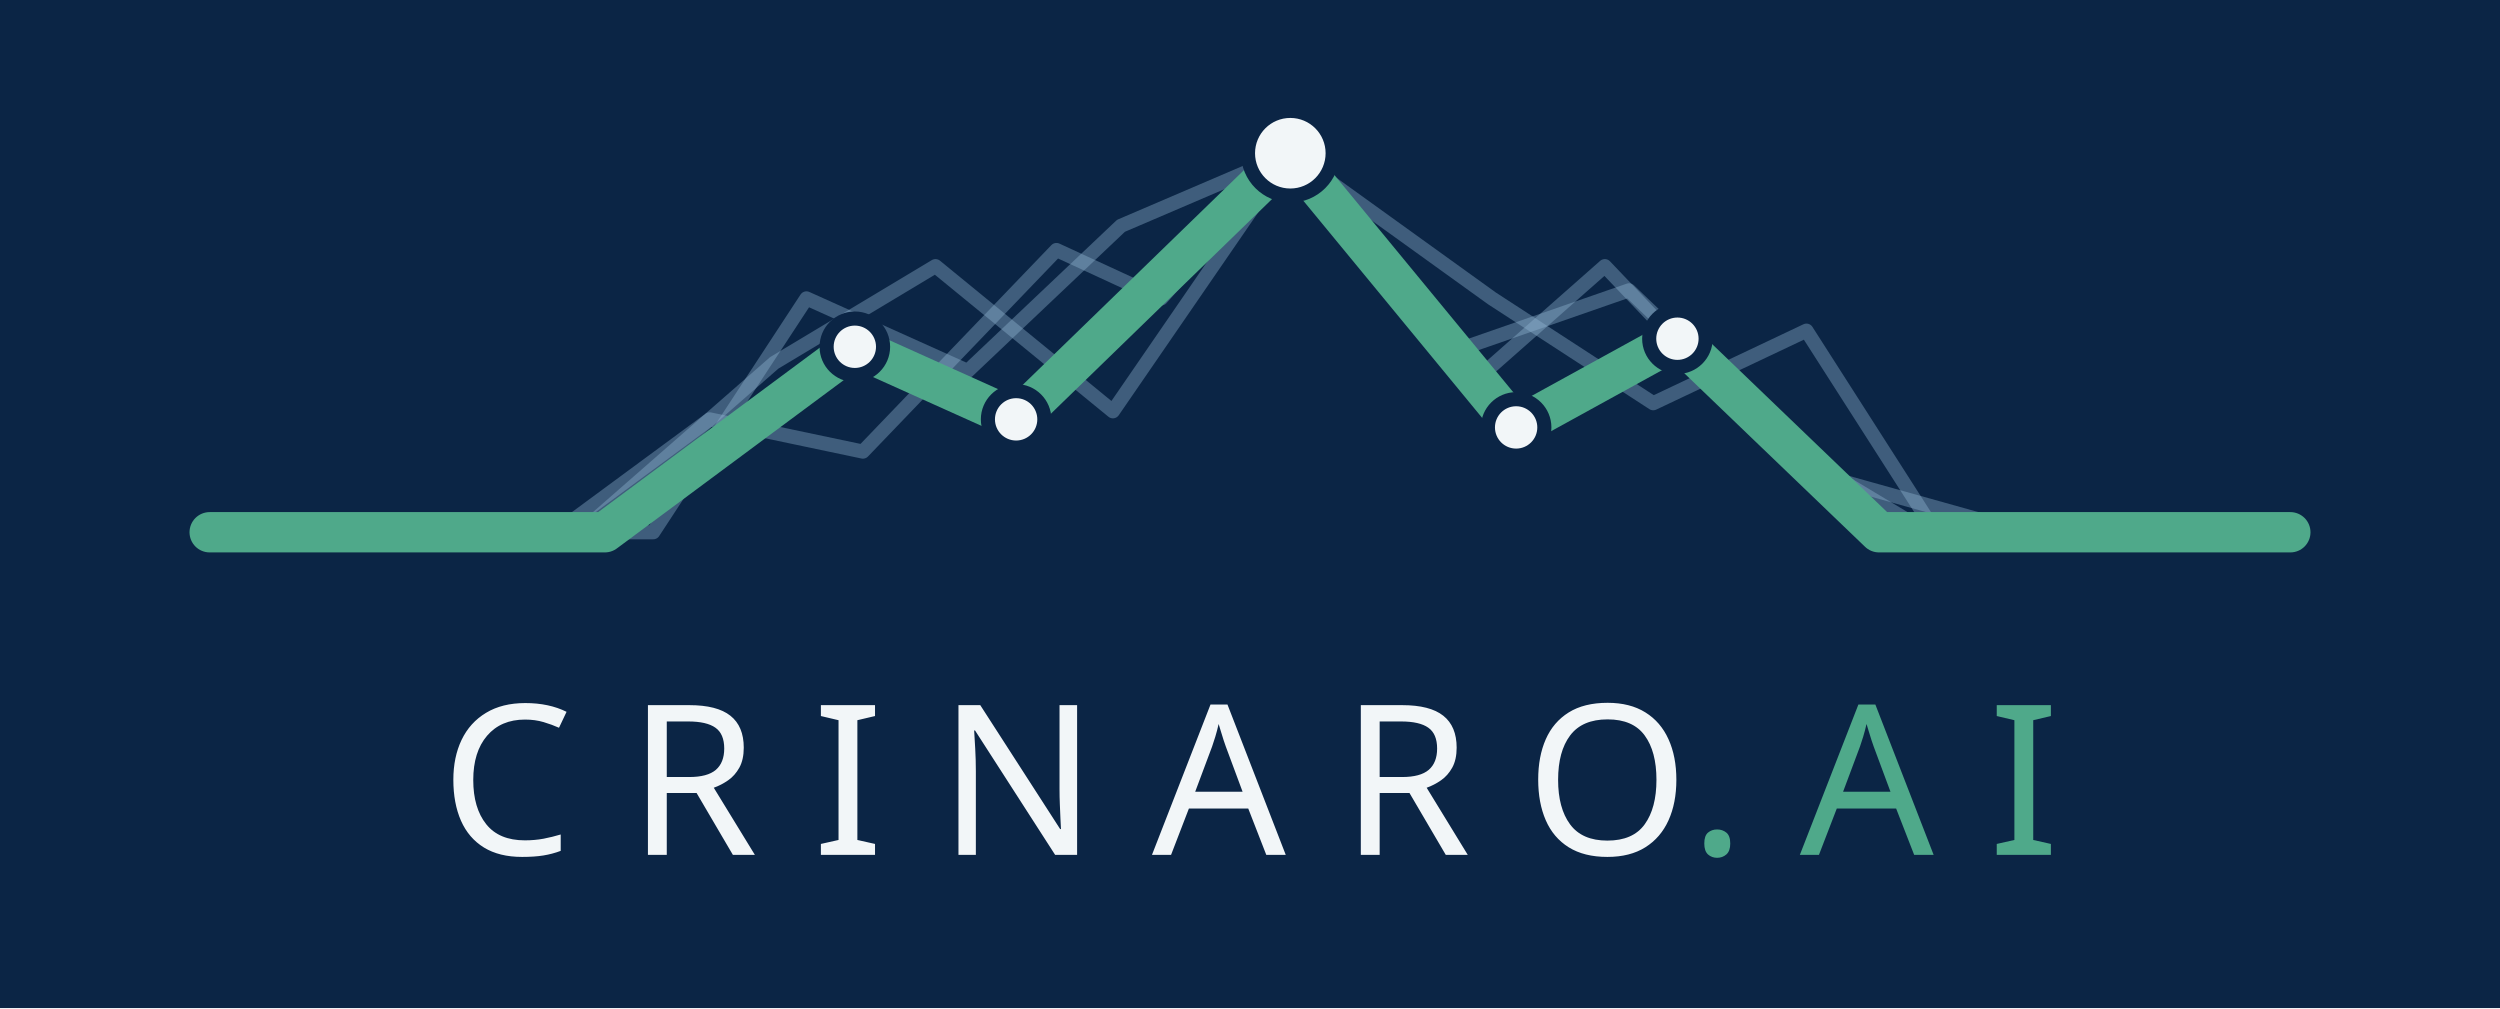
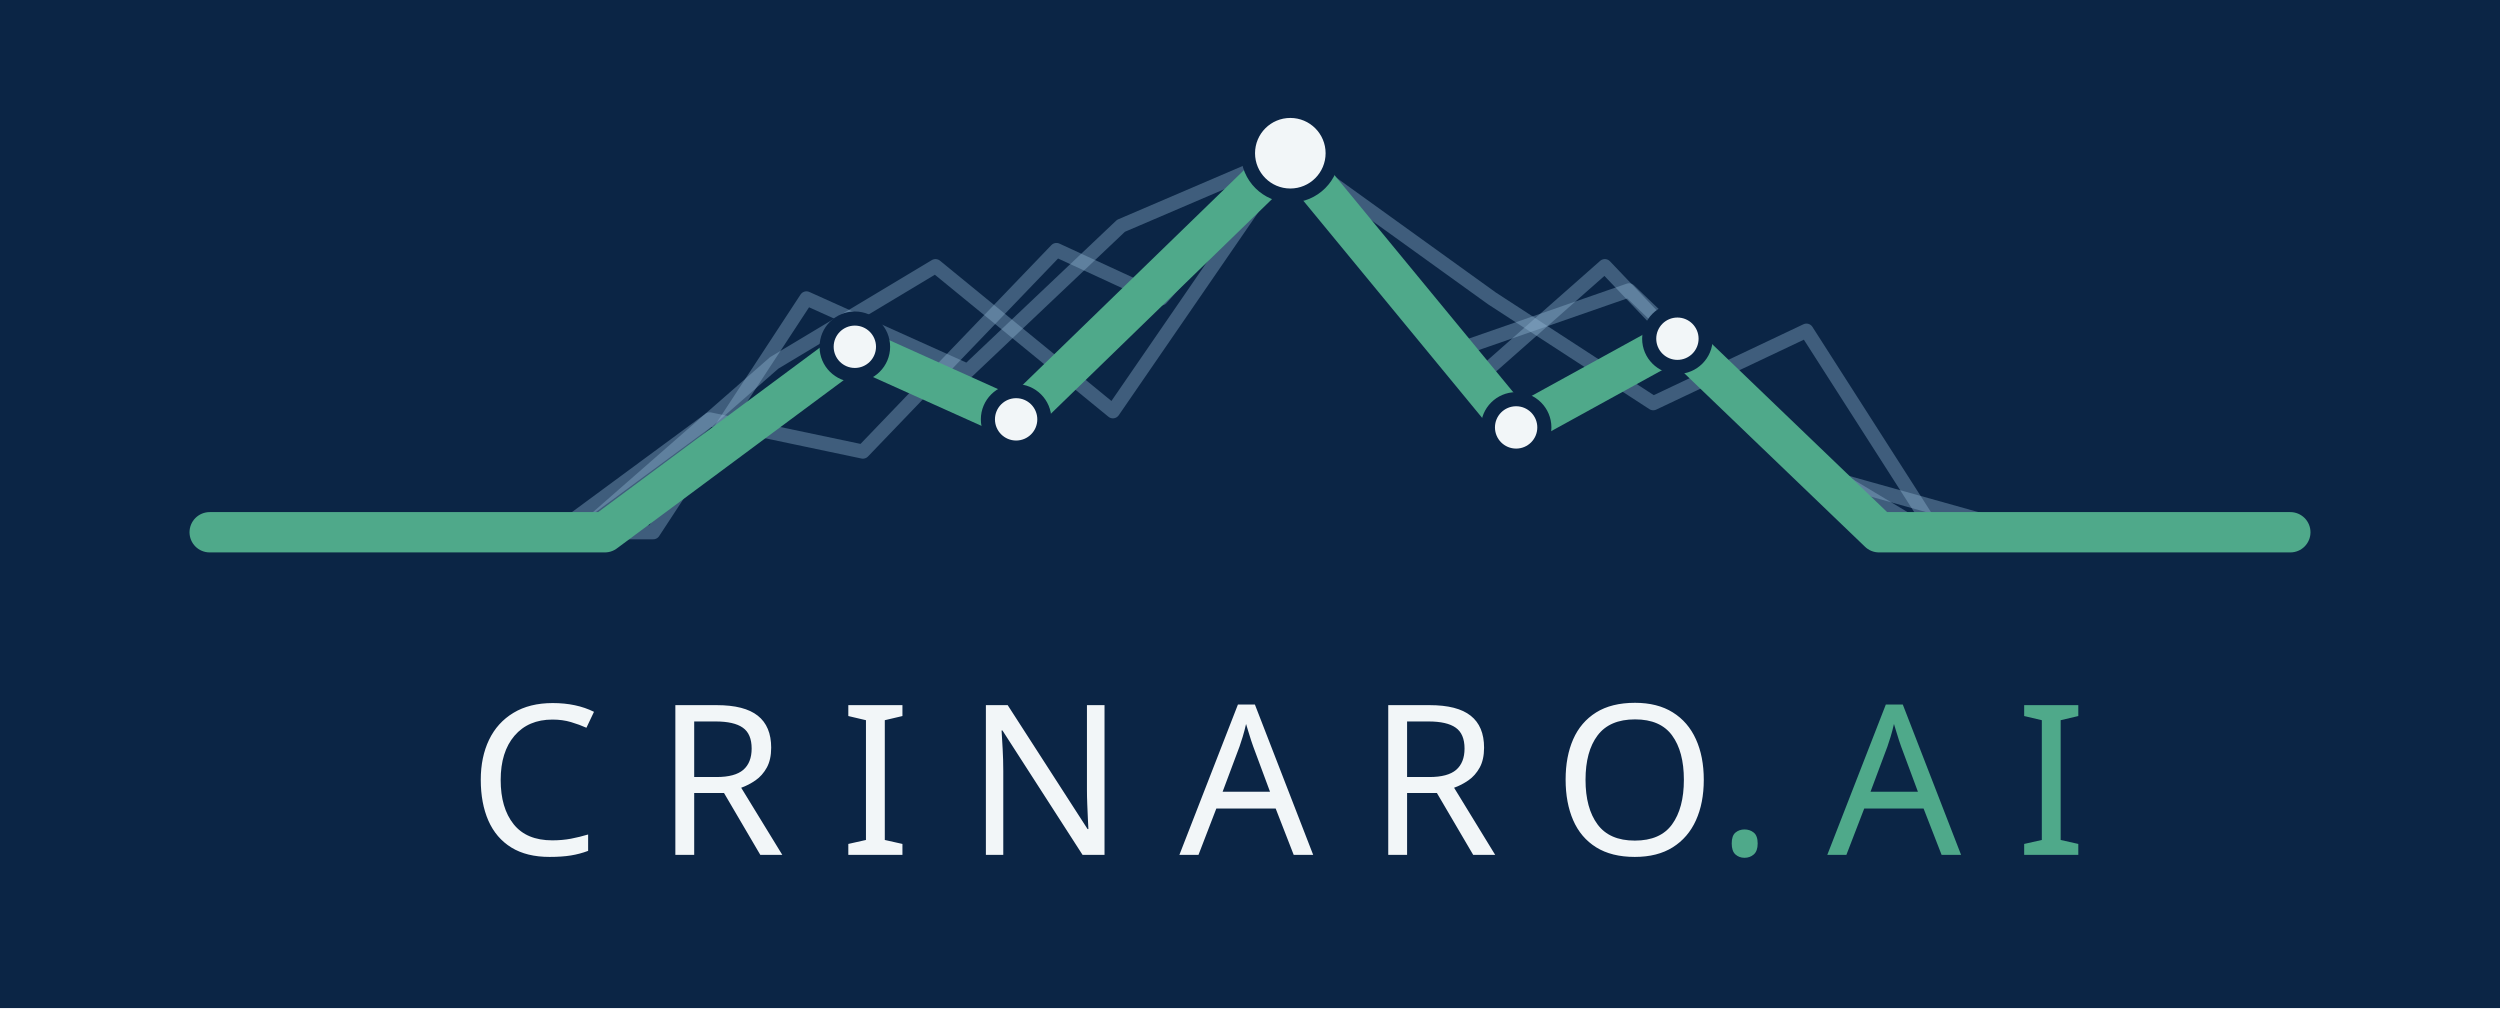
<svg xmlns="http://www.w3.org/2000/svg" viewBox="0 0 620 250" width="620" height="250" role="img" aria-label="Crinaro">
  <rect width="620" height="250" fill="#0B2545" />
  <path d="M52 132 L138 132 L176 104 L214 112 L262 62 L288 74 L320 38 L358 88 L404 72 L452 118 L502 132 L568 132" fill="none" stroke="#93B8D4" stroke-width="3.5" stroke-linecap="round" stroke-linejoin="round" opacity="0.38" />
  <path d="M52 132 L162 132 L200 74 L240 92 L278 56 L320 38 L364 96 L398 66 L438 108 L478 132 L568 132" fill="none" stroke="#93B8D4" stroke-width="3.5" stroke-linecap="round" stroke-linejoin="round" opacity="0.38" />
  <path d="M52 132 L144 132 L192 90 L232 66 L276 102 L320 38 L370 74 L410 100 L448 82 L480 132 L568 132" fill="none" stroke="#93B8D4" stroke-width="3.5" stroke-linecap="round" stroke-linejoin="round" opacity="0.38" />
  <path d="M52 132 L150 132 L212 86 L252 104 L320 38 L376 106 L416 84 L466 132 L568 132" fill="none" stroke="#4FA98A" stroke-width="10" stroke-linecap="round" stroke-linejoin="round" />
  <circle cx="212" cy="86" r="7" fill="#F2F6F8" stroke="#0B2545" stroke-width="3.5" />
  <circle cx="252" cy="104" r="7" fill="#F2F6F8" stroke="#0B2545" stroke-width="3.5" />
  <circle cx="320" cy="38" r="10.5" fill="#F2F6F8" stroke="#0B2545" stroke-width="3.5" />
  <circle cx="376" cy="106" r="7" fill="#F2F6F8" stroke="#0B2545" stroke-width="3.5" />
  <circle cx="416" cy="84" r="7" fill="#F2F6F8" stroke="#0B2545" stroke-width="3.5" />
-   <text x="310.0" y="212" text-anchor="middle" fill="#F2F6F8" font-family="Futura, 'Century Gothic', 'Avenir Next', Avenir, sans-serif" font-size="52" font-weight="500" letter-spacing="0.26em" dx="0 0 0 0 0 0 0 -6.76 -6.76 0">CRINARO<tspan fill="#4FA98A">.AI</tspan>
+   <text x="316.8" y="212" text-anchor="middle" fill="#F2F6F8" font-family="Futura, 'Century Gothic', 'Avenir Next', Avenir, sans-serif" font-size="52" font-weight="500" letter-spacing="0.26em" dx="0 0 0 0 0 0 0 -6.76 -6.76 0">CRINARO<tspan fill="#4FA98A">.AI</tspan>
  </text>
</svg>
